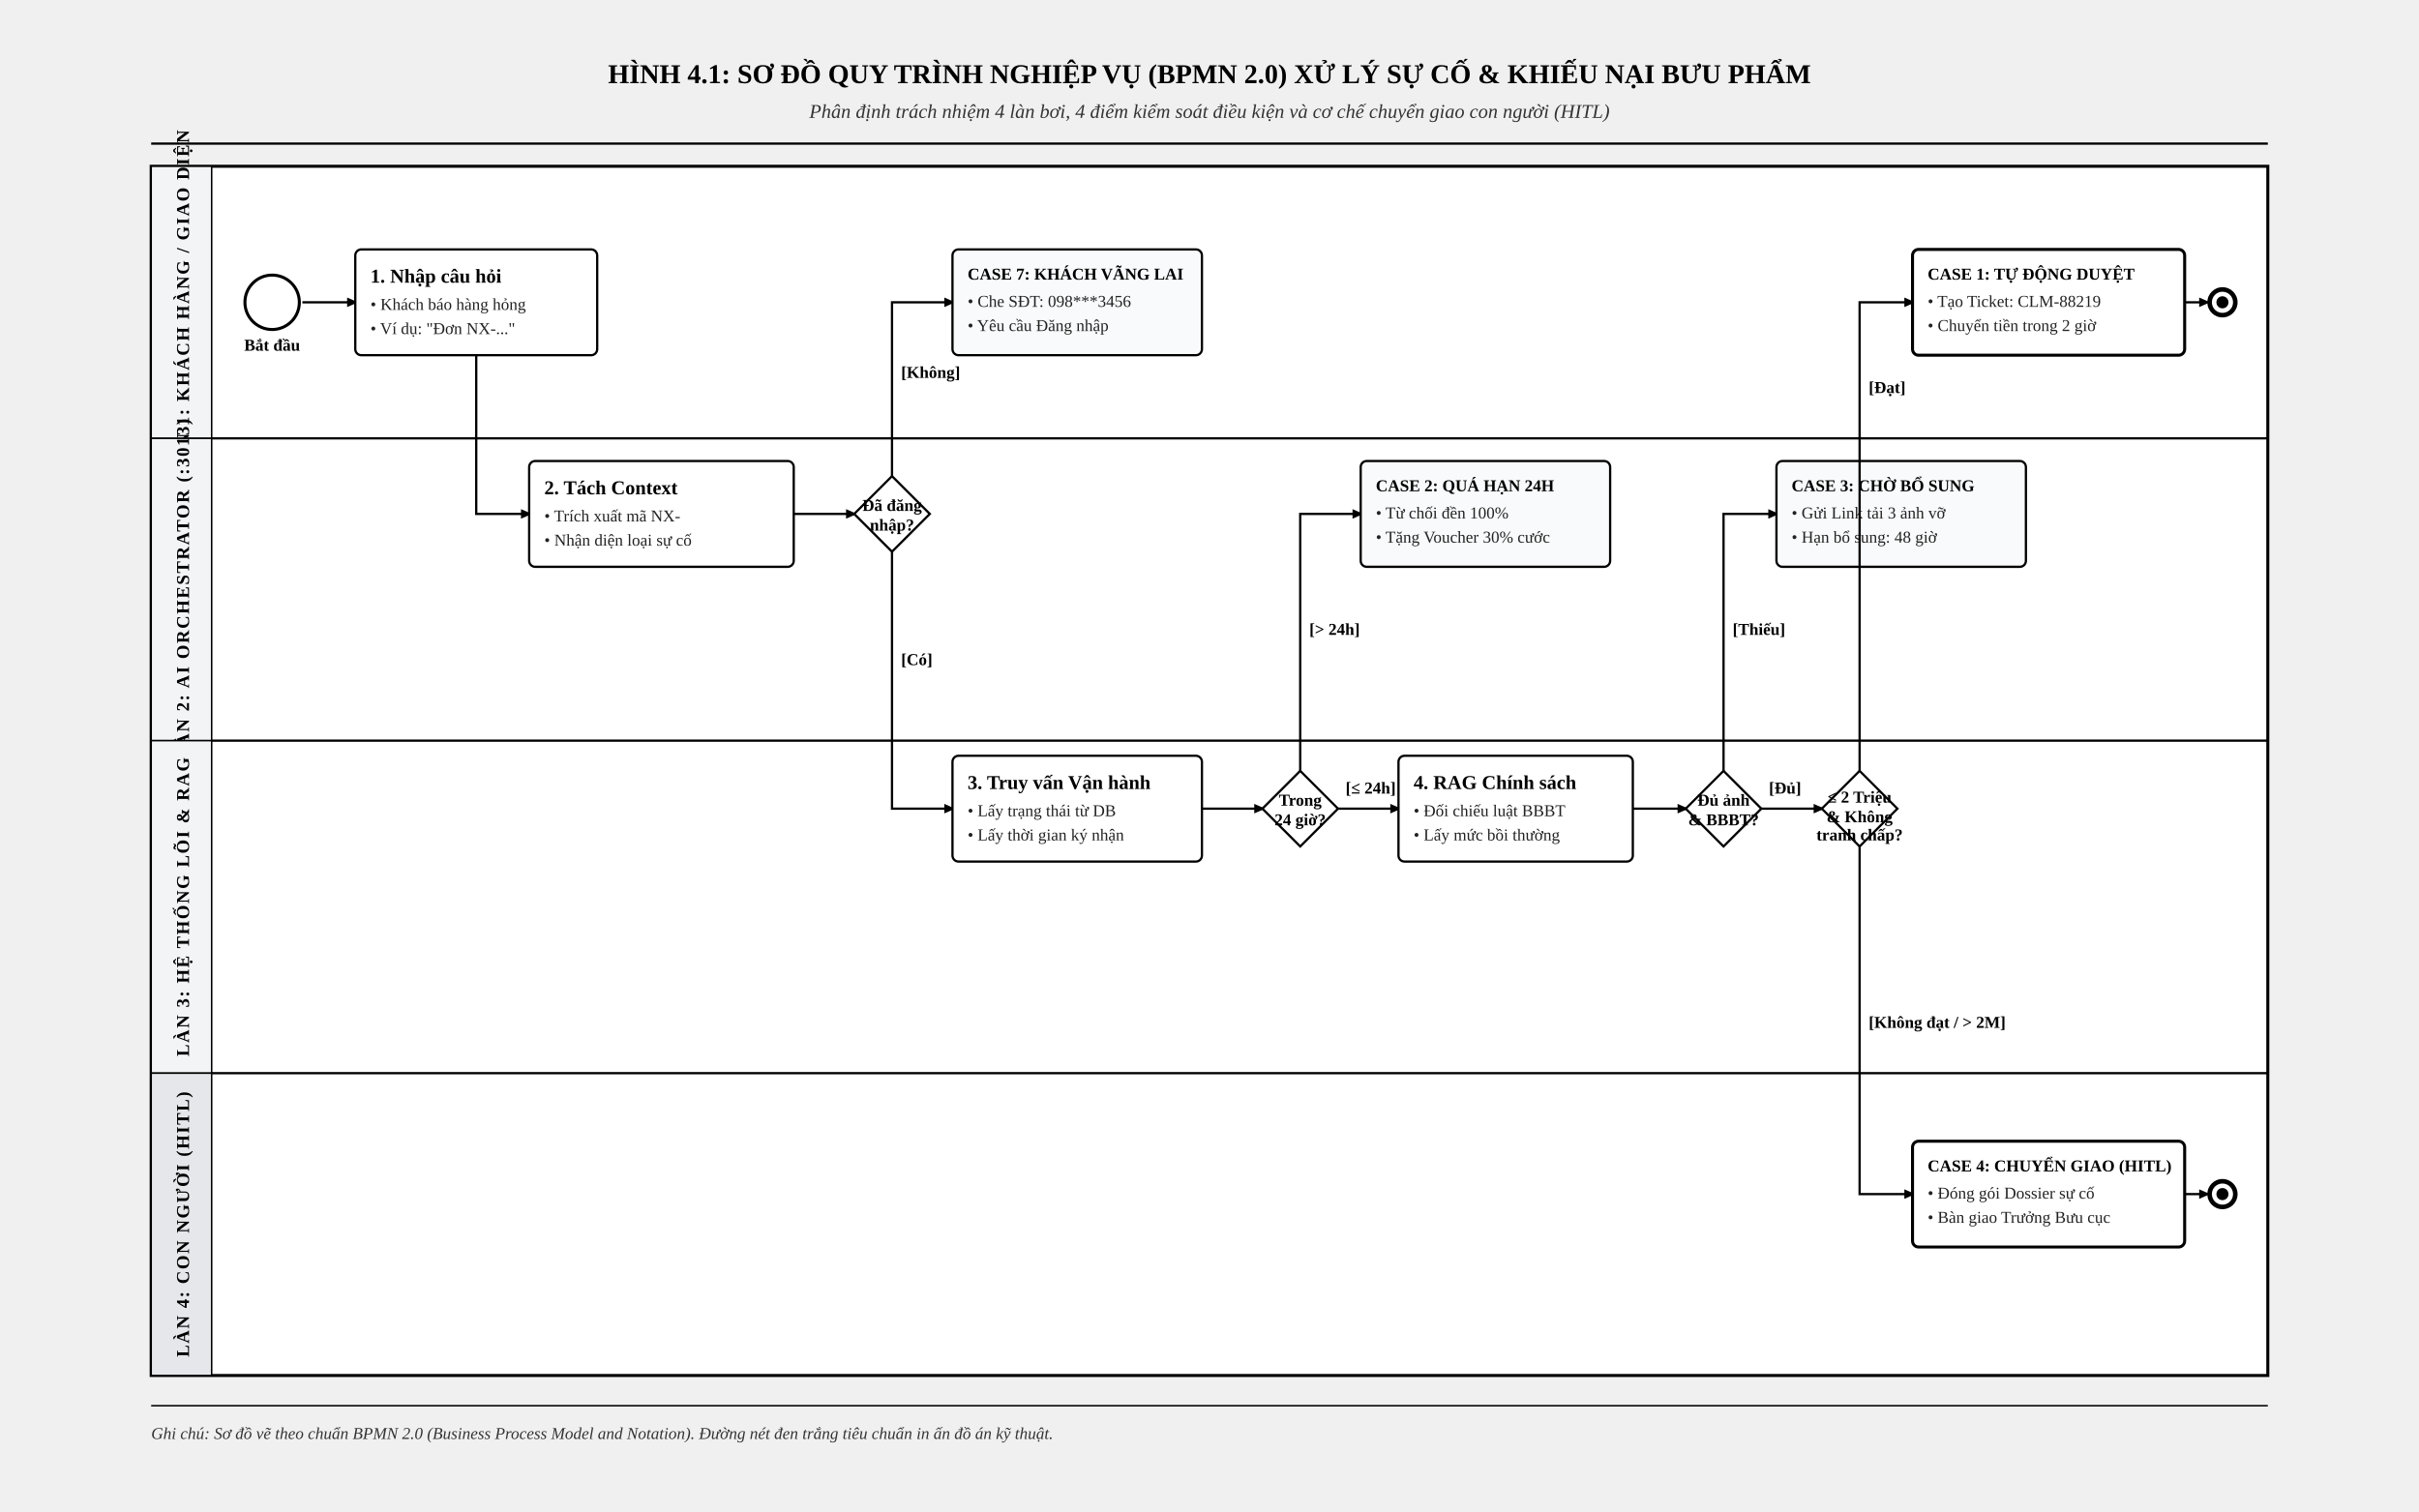
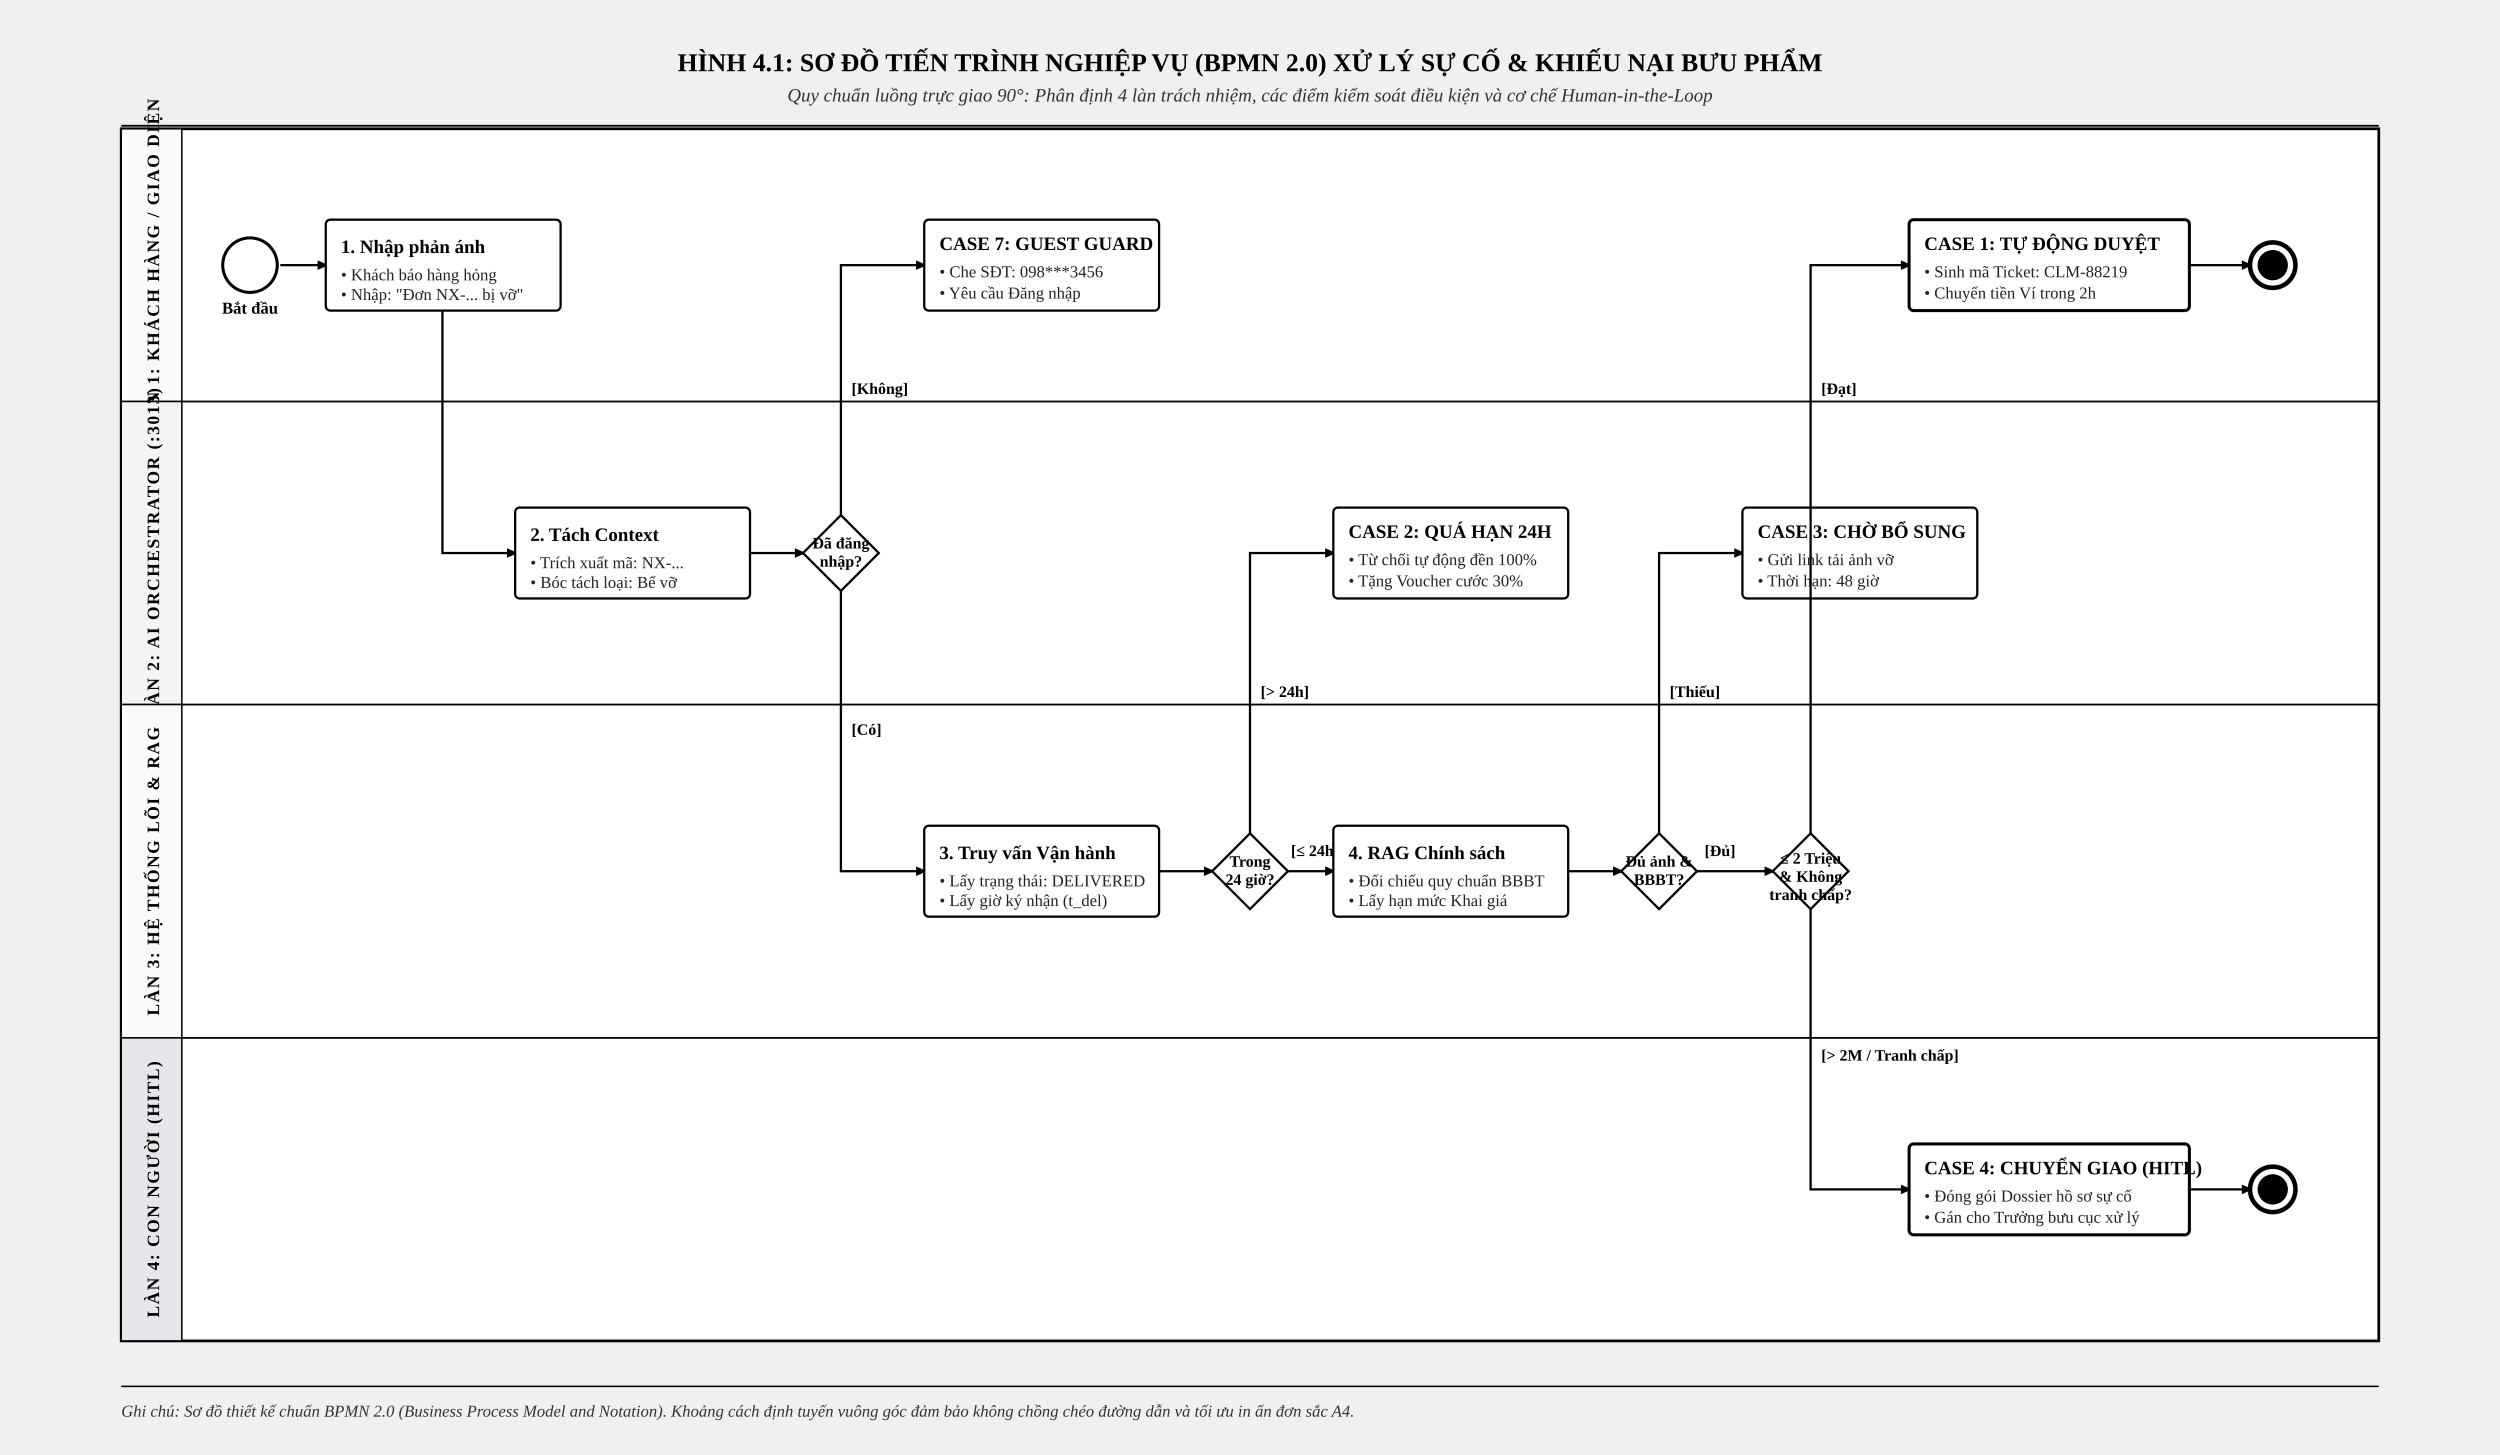
- <svg xmlns="http://www.w3.org/2000/svg" viewBox="0 0 1600 1000" width="1600" height="1000" style="background:#FFFFFF;">
+ <svg xmlns="http://www.w3.org/2000/svg" viewBox="0 0 1650 960" width="1650" height="960" style="background:#FFFFFF;">
  <defs>
-     <marker id="arrowBlack" viewBox="0 0 10 10" refX="6" refY="5" markerWidth="6" markerHeight="6" orient="auto-start-reverse">
+     <marker id="arrowM" viewBox="0 0 10 10" refX="6" refY="5" markerWidth="6" markerHeight="6" orient="auto-start-reverse">
      <path d="M 0 1.5 L 8 5 L 0 8.5 z" fill="#000000" />
    </marker>
  </defs>
  <style>
-     text { font-family: "Times New Roman", Times, "Segoe UI", -apple-system, serif; }
-     .doc-title { font-size: 18px; font-weight: bold; fill: #000000; text-anchor: middle; }
-     .doc-sub { font-size: 13px; font-style: italic; fill: #333333; text-anchor: middle; }
-     .lane-title { font-size: 12px; font-weight: bold; fill: #000000; text-transform: uppercase; letter-spacing: 1px; }
-     .node-title { font-size: 13px; font-weight: bold; fill: #000000; }
-     .node-desc { font-size: 11px; fill: #222222; }
-     .gw-text { font-size: 11px; font-weight: bold; fill: #000000; text-anchor: middle; }
-     .branch-label { font-size: 11px; font-weight: bold; fill: #000000; }
-     .case-label { font-size: 11px; font-weight: bold; fill: #000000; }
+     text { font-family: "Times New Roman", Times, serif; }
+     .doc-title { font-size: 17px; font-weight: bold; fill: #000000; text-anchor: middle; }
+     .doc-sub { font-size: 12.5px; font-style: italic; fill: #333333; text-anchor: middle; }
+     .lane-text { font-size: 11.5px; font-weight: bold; fill: #000000; text-transform: uppercase; letter-spacing: 1px; }
+     .box-title { font-size: 12.5px; font-weight: bold; fill: #000000; }
+     .box-sub { font-size: 11px; fill: #222222; }
+     .gw-text { font-size: 10.5px; font-weight: bold; fill: #000000; text-anchor: middle; }
+     .branch-text { font-size: 10.5px; font-weight: bold; fill: #000000; }
  </style>
-   <g id="Header" transform="translate(0, 30)">
-     <text x="800" y="25" class="doc-title">HÌNH 4.1: SƠ ĐỒ QUY TRÌNH NGHIỆP VỤ (BPMN 2.0) XỬ LÝ SỰ CỐ &amp; KHIẾU NẠI BƯU PHẨM</text>
-     <text x="800" y="48" class="doc-sub">Phân định trách nhiệm 4 làn bơi, 4 điểm kiểm soát điều kiện và cơ chế chuyển giao con người (HITL)</text>
-     <line x1="100" y1="65" x2="1500" y2="65" stroke="#000000" stroke-width="1.5" />
+   <g id="Header" transform="translate(0, 25)">
+     <text x="825" y="22" class="doc-title">HÌNH 4.1: SƠ ĐỒ TIẾN TRÌNH NGHIỆP VỤ (BPMN 2.0) XỬ LÝ SỰ CỐ &amp; KHIẾU NẠI BƯU PHẨM</text>
+     <text x="825" y="42" class="doc-sub">Quy chuẩn luồng trực giao 90°: Phân định 4 làn trách nhiệm, các điểm kiểm soát điều kiện và cơ chế Human-in-the-Loop</text>
+     <line x1="80" y1="58" x2="1570" y2="58" stroke="#000000" stroke-width="1.2" />
  </g>
-   <g id="Swimlanes_Pool" transform="translate(100, 110)">
-     <rect x="0" y="0" width="1400" height="800" fill="#FFFFFF" stroke="#000000" stroke-width="2" />
+   <g id="Pool" transform="translate(80, 85)">
+     <rect x="0" y="0" width="1490" height="800" fill="#FFFFFF" stroke="#000000" stroke-width="1.8" />
    <g id="Lane_1">
-       <line x1="0" y1="180" x2="1400" y2="180" stroke="#000000" stroke-width="1.5" />
-       <rect x="0" y="0" width="40" height="180" fill="#F3F4F6" stroke="#000000" stroke-width="1" />
-       <text x="-90" y="25" transform="rotate(-90)" class="lane-title" text-anchor="middle">LÀN 1: KHÁCH HÀNG / GIAO DIỆN</text>
+       <line x1="0" y1="180" x2="1490" y2="180" stroke="#000000" stroke-width="1.2" />
+       <rect x="0" y="0" width="40" height="180" fill="#F9FAFB" stroke="#000000" stroke-width="1" />
+       <text x="-90" y="25" transform="rotate(-90)" class="lane-text" text-anchor="middle">LÀN 1: KHÁCH HÀNG / GIAO DIỆN</text>
    </g>
    <g id="Lane_2" transform="translate(0, 180)">
-       <line x1="0" y1="200" x2="1400" y2="200" stroke="#000000" stroke-width="1.5" />
+       <line x1="0" y1="200" x2="1490" y2="200" stroke="#000000" stroke-width="1.2" />
      <rect x="0" y="0" width="40" height="200" fill="#F3F4F6" stroke="#000000" stroke-width="1" />
-       <text x="-100" y="25" transform="rotate(-90)" class="lane-title" text-anchor="middle">LÀN 2: AI ORCHESTRATOR (:3013)</text>
+       <text x="-100" y="25" transform="rotate(-90)" class="lane-text" text-anchor="middle">LÀN 2: AI ORCHESTRATOR (:3013)</text>
    </g>
    <g id="Lane_3" transform="translate(0, 380)">
-       <line x1="0" y1="220" x2="1400" y2="220" stroke="#000000" stroke-width="1.5" />
-       <rect x="0" y="0" width="40" height="220" fill="#F3F4F6" stroke="#000000" stroke-width="1" />
-       <text x="-110" y="25" transform="rotate(-90)" class="lane-title" text-anchor="middle">LÀN 3: HỆ THỐNG LÕI &amp; RAG</text>
+       <line x1="0" y1="220" x2="1490" y2="220" stroke="#000000" stroke-width="1.2" />
+       <rect x="0" y="0" width="40" height="220" fill="#F9FAFB" stroke="#000000" stroke-width="1" />
+       <text x="-110" y="25" transform="rotate(-90)" class="lane-text" text-anchor="middle">LÀN 3: HỆ THỐNG LÕI &amp; RAG</text>
    </g>
    <g id="Lane_4" transform="translate(0, 600)">
      <rect x="0" y="0" width="40" height="200" fill="#E5E7EB" stroke="#000000" stroke-width="1" />
-       <text x="-100" y="25" transform="rotate(-90)" class="lane-title" text-anchor="middle">LÀN 4: CON NGƯỜI (HITL)</text>
+       <text x="-100" y="25" transform="rotate(-90)" class="lane-text" text-anchor="middle">LÀN 4: CON NGƯỜI (HITL)</text>
    </g>
  </g>
-   <g id="Start_Event" transform="translate(160, 180)">
+   <g id="Node_Start" transform="translate(145, 155)">
    <circle cx="20" cy="20" r="18" fill="#FFFFFF" stroke="#000000" stroke-width="2" />
    <text x="20" y="52" text-anchor="middle" font-size="11" font-weight="bold">Bắt đầu</text>
  </g>
-   <path d="M 200 200 L 235 200" fill="none" stroke="#000000" stroke-width="1.5" marker-end="url(#arrowBlack)" />
-   <g id="Task_1" transform="translate(235, 165)">
-     <rect x="0" y="0" width="160" height="70" rx="4" fill="#FFFFFF" stroke="#000000" stroke-width="1.5" />
-     <text x="10" y="22" class="node-title">1. Nhập câu hỏi</text>
-     <text x="10" y="40" class="node-desc">• Khách báo hàng hỏng</text>
-     <text x="10" y="56" class="node-desc">• Ví dụ: "Đơn NX-..."</text>
+   <path d="M 185 175 L 215 175" fill="none" stroke="#000000" stroke-width="1.5" marker-end="url(#arrowM)" />
+   <g id="Task_1" transform="translate(215, 145)">
+     <rect x="0" y="0" width="155" height="60" rx="3" fill="#FFFFFF" stroke="#000000" stroke-width="1.5" />
+     <text x="10" y="22" class="box-title">1. Nhập phản ánh</text>
+     <text x="10" y="40" class="box-sub">• Khách báo hàng hỏng</text>
+     <text x="10" y="53" class="box-sub">• Nhập: "Đơn NX-... bị vỡ"</text>
  </g>
-   <path d="M 315 235 L 315 340 L 350 340" fill="none" stroke="#000000" stroke-width="1.5" marker-end="url(#arrowBlack)" />
-   <g id="Task_2" transform="translate(350, 305)">
-     <rect x="0" y="0" width="175" height="70" rx="4" fill="#FFFFFF" stroke="#000000" stroke-width="1.5" />
-     <text x="10" y="22" class="node-title">2. Tách Context</text>
-     <text x="10" y="40" class="node-desc">• Trích xuất mã NX-</text>
-     <text x="10" y="56" class="node-desc">• Nhận diện loại sự cố</text>
+   <path d="M 292 205 L 292 365 L 340 365" fill="none" stroke="#000000" stroke-width="1.5" marker-end="url(#arrowM)" />
+   <g id="Task_2" transform="translate(340, 335)">
+     <rect x="0" y="0" width="155" height="60" rx="3" fill="#FFFFFF" stroke="#000000" stroke-width="1.5" />
+     <text x="10" y="22" class="box-title">2. Tách Context</text>
+     <text x="10" y="40" class="box-sub">• Trích xuất mã: NX-...</text>
+     <text x="10" y="53" class="box-sub">• Bóc tách loại: Bể vỡ</text>
  </g>
-   <path d="M 525 340 L 565 340" fill="none" stroke="#000000" stroke-width="1.5" marker-end="url(#arrowBlack)" />
-   <g id="GW_1" transform="translate(565, 315)">
+   <path d="M 495 365 L 530 365" fill="none" stroke="#000000" stroke-width="1.5" marker-end="url(#arrowM)" />
+   <g id="GW_1" transform="translate(530, 340)">
    <polygon points="25,0 50,25 25,50 0,25" fill="#FFFFFF" stroke="#000000" stroke-width="1.5" />
-     <text x="25" y="23" class="gw-text">Đã đăng</text>
-     <text x="25" y="36" class="gw-text">nhập?</text>
+     <text x="25" y="22" class="gw-text">Đã đăng</text>
+     <text x="25" y="34" class="gw-text">nhập?</text>
  </g>
-   <path d="M 590 315 L 590 200 L 630 200" fill="none" stroke="#000000" stroke-width="1.5" marker-end="url(#arrowBlack)" />
-   <text x="596" y="250" class="branch-label">[Không]</text>
-   <g id="Case_7_Guest" transform="translate(630, 165)">
-     <rect x="0" y="0" width="165" height="70" rx="4" fill="#F9FAFB" stroke="#000000" stroke-width="1.5" />
-     <text x="10" y="20" class="case-label">CASE 7: KHÁCH VÃNG LAI</text>
-     <text x="10" y="38" class="node-desc">• Che SĐT: 098***3456</text>
-     <text x="10" y="54" class="node-desc">• Yêu cầu Đăng nhập</text>
+   <path d="M 555 340 L 555 175 L 610 175" fill="none" stroke="#000000" stroke-width="1.5" marker-end="url(#arrowM)" />
+   <text x="562" y="260" class="branch-text">[Không]</text>
+   <g id="Case_7" transform="translate(610, 145)">
+     <rect x="0" y="0" width="155" height="60" rx="3" fill="#FFFFFF" stroke="#000000" stroke-width="1.5" />
+     <text x="10" y="20" class="box-title">CASE 7: GUEST GUARD</text>
+     <text x="10" y="38" class="box-sub">• Che SĐT: 098***3456</text>
+     <text x="10" y="52" class="box-sub">• Yêu cầu Đăng nhập</text>
  </g>
-   <path d="M 590 365 L 590 535 L 630 535" fill="none" stroke="#000000" stroke-width="1.5" marker-end="url(#arrowBlack)" />
-   <text x="596" y="440" class="branch-label">[Có]</text>
-   <g id="Task_3" transform="translate(630, 500)">
-     <rect x="0" y="0" width="165" height="70" rx="4" fill="#FFFFFF" stroke="#000000" stroke-width="1.5" />
-     <text x="10" y="22" class="node-title">3. Truy vấn Vận hành</text>
-     <text x="10" y="40" class="node-desc">• Lấy trạng thái từ DB</text>
-     <text x="10" y="56" class="node-desc">• Lấy thời gian ký nhận</text>
+   <path d="M 555 390 L 555 575 L 610 575" fill="none" stroke="#000000" stroke-width="1.5" marker-end="url(#arrowM)" />
+   <text x="562" y="485" class="branch-text">[Có]</text>
+   <g id="Task_3" transform="translate(610, 545)">
+     <rect x="0" y="0" width="155" height="60" rx="3" fill="#FFFFFF" stroke="#000000" stroke-width="1.5" />
+     <text x="10" y="22" class="box-title">3. Truy vấn Vận hành</text>
+     <text x="10" y="40" class="box-sub">• Lấy trạng thái: DELIVERED</text>
+     <text x="10" y="53" class="box-sub">• Lấy giờ ký nhận (t_del)</text>
  </g>
-   <path d="M 795 535 L 835 535" fill="none" stroke="#000000" stroke-width="1.5" marker-end="url(#arrowBlack)" />
-   <g id="GW_2" transform="translate(835, 510)">
+   <path d="M 765 575 L 800 575" fill="none" stroke="#000000" stroke-width="1.5" marker-end="url(#arrowM)" />
+   <g id="GW_2" transform="translate(800, 550)">
    <polygon points="25,0 50,25 25,50 0,25" fill="#FFFFFF" stroke="#000000" stroke-width="1.5" />
-     <text x="25" y="23" class="gw-text">Trong</text>
-     <text x="25" y="36" class="gw-text">24 giờ?</text>
+     <text x="25" y="22" class="gw-text">Trong</text>
+     <text x="25" y="34" class="gw-text">24 giờ?</text>
  </g>
-   <path d="M 860 510 L 860 340 L 900 340" fill="none" stroke="#000000" stroke-width="1.5" marker-end="url(#arrowBlack)" />
-   <text x="866" y="420" class="branch-label">[&gt; 24h]</text>
-   <g id="Case_2_Expired" transform="translate(900, 305)">
-     <rect x="0" y="0" width="165" height="70" rx="4" fill="#F9FAFB" stroke="#000000" stroke-width="1.5" />
-     <text x="10" y="20" class="case-label">CASE 2: QUÁ HẠN 24H</text>
-     <text x="10" y="38" class="node-desc">• Từ chối đền 100%</text>
-     <text x="10" y="54" class="node-desc">• Tặng Voucher 30% cước</text>
+   <path d="M 825 550 L 825 365 L 880 365" fill="none" stroke="#000000" stroke-width="1.5" marker-end="url(#arrowM)" />
+   <text x="832" y="460" class="branch-text">[&gt; 24h]</text>
+   <g id="Case_2" transform="translate(880, 335)">
+     <rect x="0" y="0" width="155" height="60" rx="3" fill="#FFFFFF" stroke="#000000" stroke-width="1.5" />
+     <text x="10" y="20" class="box-title">CASE 2: QUÁ HẠN 24H</text>
+     <text x="10" y="38" class="box-sub">• Từ chối tự động đền 100%</text>
+     <text x="10" y="52" class="box-sub">• Tặng Voucher cước 30%</text>
  </g>
-   <path d="M 885 535 L 925 535" fill="none" stroke="#000000" stroke-width="1.5" marker-end="url(#arrowBlack)" />
-   <text x="890" y="525" class="branch-label">[≤ 24h]</text>
-   <g id="Task_4" transform="translate(925, 500)">
-     <rect x="0" y="0" width="155" height="70" rx="4" fill="#FFFFFF" stroke="#000000" stroke-width="1.5" />
-     <text x="10" y="22" class="node-title">4. RAG Chính sách</text>
-     <text x="10" y="40" class="node-desc">• Đối chiếu luật BBBT</text>
-     <text x="10" y="56" class="node-desc">• Lấy mức bồi thường</text>
+   <path d="M 850 575 L 880 575" fill="none" stroke="#000000" stroke-width="1.5" marker-end="url(#arrowM)" />
+   <text x="852" y="565" class="branch-text">[≤ 24h]</text>
+   <g id="Task_4" transform="translate(880, 545)">
+     <rect x="0" y="0" width="155" height="60" rx="3" fill="#FFFFFF" stroke="#000000" stroke-width="1.5" />
+     <text x="10" y="22" class="box-title">4. RAG Chính sách</text>
+     <text x="10" y="40" class="box-sub">• Đối chiếu quy chuẩn BBBT</text>
+     <text x="10" y="53" class="box-sub">• Lấy hạn mức Khai giá</text>
  </g>
-   <path d="M 1080 535 L 1115 535" fill="none" stroke="#000000" stroke-width="1.5" marker-end="url(#arrowBlack)" />
-   <g id="GW_3" transform="translate(1115, 510)">
+   <path d="M 1035 575 L 1070 575" fill="none" stroke="#000000" stroke-width="1.5" marker-end="url(#arrowM)" />
+   <g id="GW_3" transform="translate(1070, 550)">
    <polygon points="25,0 50,25 25,50 0,25" fill="#FFFFFF" stroke="#000000" stroke-width="1.5" />
-     <text x="25" y="23" class="gw-text">Đủ ảnh</text>
-     <text x="25" y="36" class="gw-text">&amp; BBBT?</text>
+     <text x="25" y="22" class="gw-text">Đủ ảnh &amp;</text>
+     <text x="25" y="34" class="gw-text">BBBT?</text>
  </g>
-   <path d="M 1140 510 L 1140 340 L 1175 340" fill="none" stroke="#000000" stroke-width="1.5" marker-end="url(#arrowBlack)" />
-   <text x="1146" y="420" class="branch-label">[Thiếu]</text>
-   <g id="Case_3_Missing" transform="translate(1175, 305)">
-     <rect x="0" y="0" width="165" height="70" rx="4" fill="#F9FAFB" stroke="#000000" stroke-width="1.5" />
-     <text x="10" y="20" class="case-label">CASE 3: CHỜ BỔ SUNG</text>
-     <text x="10" y="38" class="node-desc">• Gửi Link tải 3 ảnh vỡ</text>
-     <text x="10" y="54" class="node-desc">• Hạn bổ sung: 48 giờ</text>
+   <path d="M 1095 550 L 1095 365 L 1150 365" fill="none" stroke="#000000" stroke-width="1.5" marker-end="url(#arrowM)" />
+   <text x="1102" y="460" class="branch-text">[Thiếu]</text>
+   <g id="Case_3" transform="translate(1150, 335)">
+     <rect x="0" y="0" width="155" height="60" rx="3" fill="#FFFFFF" stroke="#000000" stroke-width="1.5" />
+     <text x="10" y="20" class="box-title">CASE 3: CHỜ BỔ SUNG</text>
+     <text x="10" y="38" class="box-sub">• Gửi link tải ảnh vỡ</text>
+     <text x="10" y="52" class="box-sub">• Thời hạn: 48 giờ</text>
  </g>
-   <path d="M 1165 535 L 1205 535" fill="none" stroke="#000000" stroke-width="1.5" marker-end="url(#arrowBlack)" />
-   <text x="1170" y="525" class="branch-label">[Đủ]</text>
-   <g id="GW_4" transform="translate(1205, 510)">
+   <path d="M 1120 575 L 1170 575" fill="none" stroke="#000000" stroke-width="1.5" marker-end="url(#arrowM)" />
+   <text x="1125" y="565" class="branch-text">[Đủ]</text>
+   <g id="GW_4" transform="translate(1170, 550)">
    <polygon points="25,0 50,25 25,50 0,25" fill="#FFFFFF" stroke="#000000" stroke-width="1.5" />
-     <text x="25" y="21" class="gw-text">≤ 2 Triệu</text>
-     <text x="25" y="34" class="gw-text">&amp; Không</text>
-     <text x="25" y="46" class="gw-text">tranh chấp?</text>
+     <text x="25" y="20" class="gw-text">≤ 2 Triệu</text>
+     <text x="25" y="32" class="gw-text">&amp; Không</text>
+     <text x="25" y="44" class="gw-text">tranh chấp?</text>
  </g>
-   <path d="M 1230 510 L 1230 200 L 1265 200" fill="none" stroke="#000000" stroke-width="1.5" marker-end="url(#arrowBlack)" />
-   <text x="1236" y="260" class="branch-label">[Đạt]</text>
-   <g id="Final_1" transform="translate(1265, 165)">
-     <rect x="0" y="0" width="180" height="70" rx="4" fill="#FFFFFF" stroke="#000000" stroke-width="2" />
-     <text x="10" y="20" class="case-label">CASE 1: TỰ ĐỘNG DUYỆT</text>
-     <text x="10" y="38" class="node-desc">• Tạo Ticket: CLM-88219</text>
-     <text x="10" y="54" class="node-desc">• Chuyển tiền trong 2 giờ</text>
+   <path d="M 1195 550 L 1195 175 L 1260 175" fill="none" stroke="#000000" stroke-width="1.5" marker-end="url(#arrowM)" />
+   <text x="1202" y="260" class="branch-text">[Đạt]</text>
+   <g id="Final_1" transform="translate(1260, 145)">
+     <rect x="0" y="0" width="185" height="60" rx="3" fill="#FFFFFF" stroke="#000000" stroke-width="2" />
+     <text x="10" y="20" class="box-title">CASE 1: TỰ ĐỘNG DUYỆT</text>
+     <text x="10" y="38" class="box-sub">• Sinh mã Ticket: CLM-88219</text>
+     <text x="10" y="52" class="box-sub">• Chuyển tiền Ví trong 2h</text>
  </g>
-   <g id="End_1" transform="translate(1460, 190)">
-     <circle cx="10" cy="10" r="10" fill="#000000" />
-     <circle cx="10" cy="10" r="7" fill="#FFFFFF" />
-     <circle cx="10" cy="10" r="4" fill="#000000" />
+   <path d="M 1445 175 L 1485 175" fill="none" stroke="#000000" stroke-width="1.5" marker-end="url(#arrowM)" />
+   <g id="End_1" transform="translate(1485, 160)">
+     <circle cx="15" cy="15" r="15" fill="#FFFFFF" stroke="#000000" stroke-width="3" />
+     <circle cx="15" cy="15" r="10" fill="#000000" />
  </g>
-   <path d="M 1445 200 L 1460 200" fill="none" stroke="#000000" stroke-width="1.5" marker-end="url(#arrowBlack)" />
-   <path d="M 1230 560 L 1230 790 L 1265 790" fill="none" stroke="#000000" stroke-width="1.5" marker-end="url(#arrowBlack)" />
-   <text x="1236" y="680" class="branch-label">[Không đạt / &gt; 2M]</text>
-   <g id="Task_5_HITL" transform="translate(1265, 755)">
-     <rect x="0" y="0" width="180" height="70" rx="4" fill="#FFFFFF" stroke="#000000" stroke-width="2" />
-     <text x="10" y="20" class="case-label">CASE 4: CHUYỂN GIAO (HITL)</text>
-     <text x="10" y="38" class="node-desc">• Đóng gói Dossier sự cố</text>
-     <text x="10" y="54" class="node-desc">• Bàn giao Trưởng Bưu cục</text>
+   <path d="M 1195 600 L 1195 785 L 1260 785" fill="none" stroke="#000000" stroke-width="1.5" marker-end="url(#arrowM)" />
+   <text x="1202" y="700" class="branch-text">[&gt; 2M / Tranh chấp]</text>
+   <g id="Task_5_HITL" transform="translate(1260, 755)">
+     <rect x="0" y="0" width="185" height="60" rx="3" fill="#FFFFFF" stroke="#000000" stroke-width="2" />
+     <text x="10" y="20" class="box-title">CASE 4: CHUYỂN GIAO (HITL)</text>
+     <text x="10" y="38" class="box-sub">• Đóng gói Dossier hồ sơ sự cố</text>
+     <text x="10" y="52" class="box-sub">• Gán cho Trưởng bưu cục xử lý</text>
  </g>
-   <g id="End_2" transform="translate(1460, 780)">
-     <circle cx="10" cy="10" r="10" fill="#000000" />
-     <circle cx="10" cy="10" r="7" fill="#FFFFFF" />
-     <circle cx="10" cy="10" r="4" fill="#000000" />
+   <path d="M 1445 785 L 1485 785" fill="none" stroke="#000000" stroke-width="1.5" marker-end="url(#arrowM)" />
+   <g id="End_2" transform="translate(1485, 770)">
+     <circle cx="15" cy="15" r="15" fill="#FFFFFF" stroke="#000000" stroke-width="3" />
+     <circle cx="15" cy="15" r="10" fill="#000000" />
  </g>
-   <path d="M 1445 790 L 1460 790" fill="none" stroke="#000000" stroke-width="1.5" marker-end="url(#arrowBlack)" />
-   <g id="Footer" transform="translate(100, 930)">
-     <line x1="0" y1="0" x2="1400" y2="0" stroke="#000000" stroke-width="1" />
-     <text x="0" y="22" font-size="11" font-style="italic" fill="#333333">
-       Ghi chú: Sơ đồ vẽ theo chuẩn BPMN 2.0 (Business Process Model and Notation). Đường nét đen trắng tiêu chuẩn in ấn đồ án kỹ thuật.
+   <g id="Footer" transform="translate(80, 915)">
+     <line x1="0" y1="0" x2="1490" y2="0" stroke="#000000" stroke-width="1" />
+     <text x="0" y="20" font-size="11" font-style="italic" fill="#333333">
+       Ghi chú: Sơ đồ thiết kế chuẩn BPMN 2.0 (Business Process Model and Notation). Khoảng cách định tuyến vuông góc đảm bảo không chồng chéo đường dẫn và tối ưu in ấn đơn sắc A4.
    </text>
  </g>
</svg>
